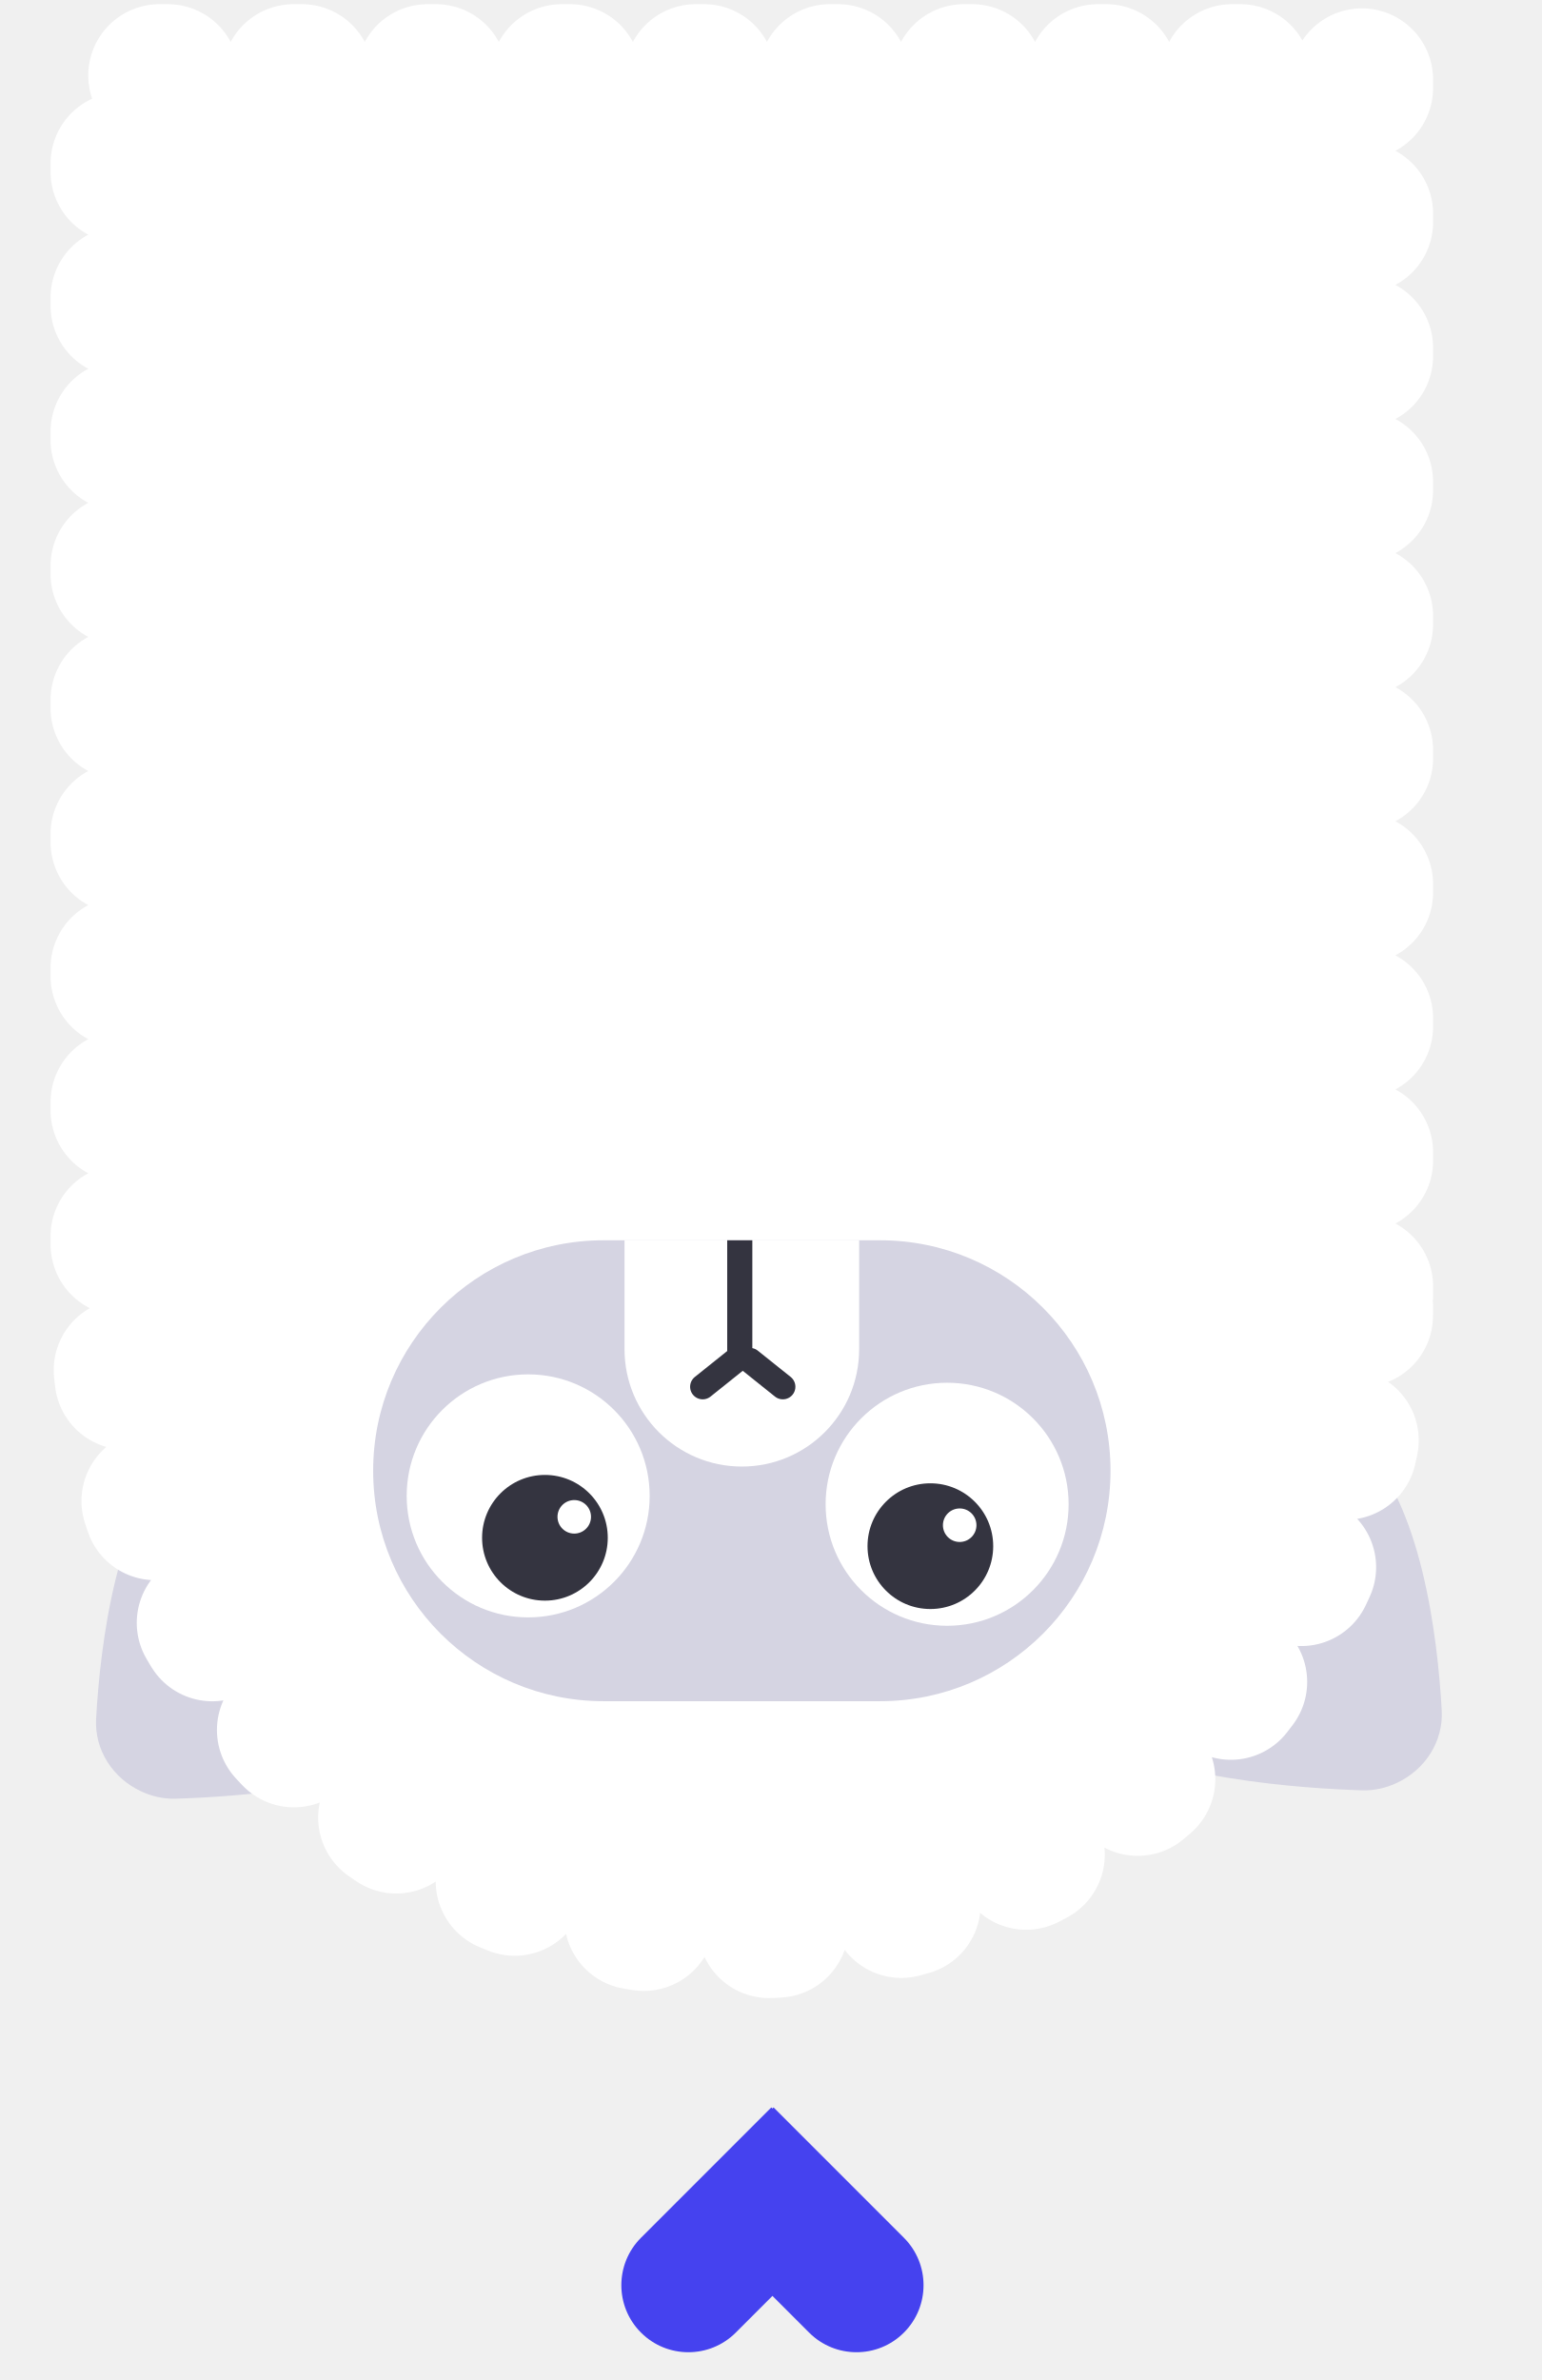
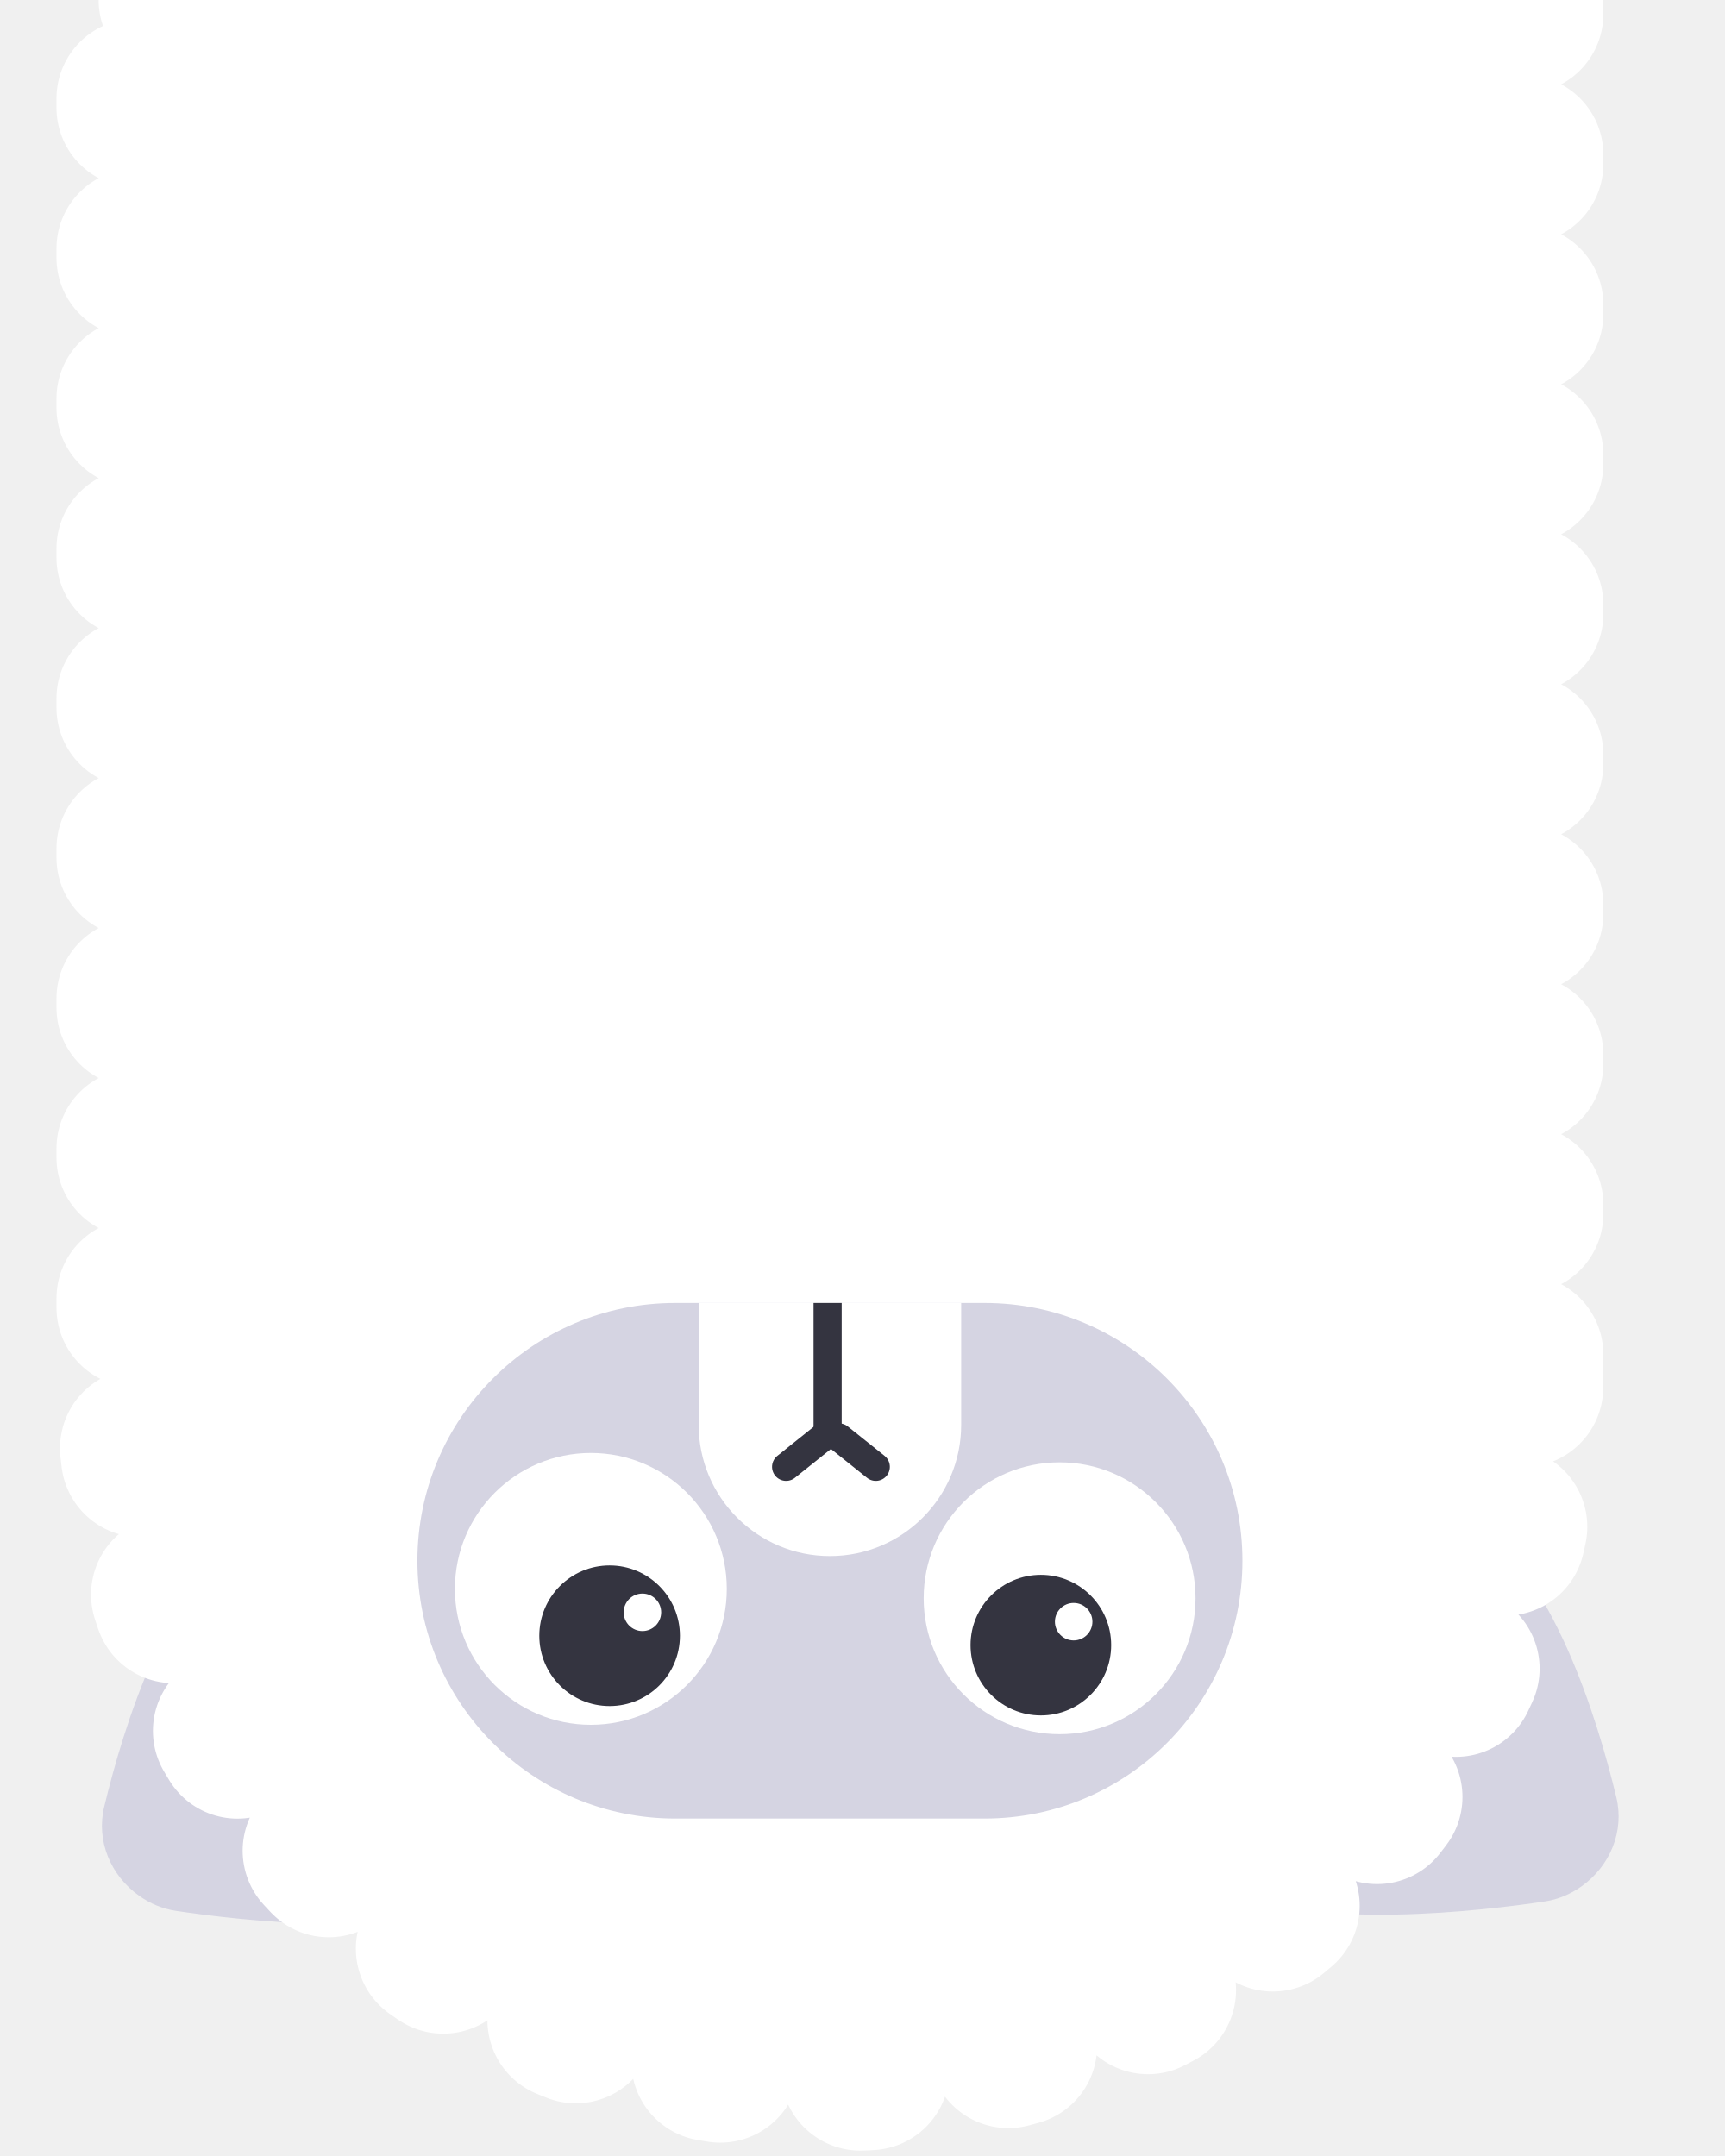
- <svg xmlns="http://www.w3.org/2000/svg" width="184" height="284" viewBox="0 0 184 284" fill="none">
-   <path d="M107.878 267.029C111.002 270.154 111.002 275.219 107.878 278.343V278.343C104.754 281.467 99.689 281.467 96.565 278.343L81.008 262.787L92.322 251.473L107.878 267.029Z" fill="#4542EF" />
-   <path d="M76.499 267.029C73.374 270.154 73.374 275.219 76.499 278.343V278.343C79.623 281.467 84.688 281.467 87.812 278.343L103.369 262.787L92.055 251.473L76.499 267.029Z" fill="#4542EF" />
-   <path d="M172.064 204.082C172.273 207.814 170.079 211.178 166.693 212.758V212.758C165.398 213.363 163.998 213.678 162.569 213.635C156.209 213.442 137.462 212.352 129.227 206.176C135.226 192.176 149.726 184.176 162.227 172.176C169.639 179.235 171.57 195.266 172.064 204.082Z" fill="#D5D4E2" />
-   <path d="M11.471 205.082C11.262 208.814 13.456 212.178 16.843 213.758V213.758C18.137 214.363 19.537 214.678 20.966 214.635C27.326 214.442 46.073 213.352 54.309 207.176C48.309 193.176 33.809 185.176 21.309 173.176C13.896 180.235 11.966 196.266 11.471 205.082Z" fill="#D5D4E2" />
-   <path d="M162.535 156C162.535 196.869 129.404 230 88.535 230V230C47.666 230 14.535 196.869 14.535 156L14.535 9L162.535 9L162.535 156Z" fill="white" stroke="white" stroke-width="17" stroke-linecap="round" stroke-linejoin="round" stroke-dasharray="1 15" />
-   <rect x="132.535" y="203" width="88" height="55" rx="27.5" transform="rotate(-180 132.535 203)" fill="#D5D4E2" />
-   <path d="M102.535 161C102.535 168.732 96.267 175 88.535 175V175C80.803 175 74.535 168.732 74.535 161L74.535 148L102.535 148L102.535 161Z" fill="white" />
-   <rect x="127.535" y="194" width="29" height="29" rx="14.5" transform="rotate(-180 127.535 194)" fill="white" />
-   <rect x="77.535" y="193" width="29" height="29" rx="14.5" transform="rotate(-180 77.5352 193)" fill="white" />
-   <rect x="118.535" y="192" width="15" height="15" rx="7.5" transform="rotate(-180 118.535 192)" fill="#343440" />
-   <rect width="4" height="4" rx="2" transform="matrix(-1 -8.74228e-08 -8.74228e-08 1 116.535 180)" fill="white" />
-   <rect x="72.535" y="191" width="15" height="15" rx="7.5" transform="rotate(-180 72.5352 191)" fill="#343440" />
-   <rect width="4" height="4" rx="2" transform="matrix(-1 -8.74228e-08 -8.74228e-08 1 70.5352 179)" fill="white" />
-   <line x1="93.427" y1="165.479" x2="89.506" y2="162.343" stroke="#343440" stroke-width="3" stroke-linecap="round" />
-   <line x1="1.5" y1="-1.5" x2="6.521" y2="-1.5" transform="matrix(0.780869 -0.624695 -0.624695 -0.780869 81.7539 165.245)" stroke="#343440" stroke-width="3" stroke-linecap="round" />
-   <line x1="88.289" y1="160.5" x2="88.289" y2="149.5" stroke="#343440" stroke-width="3" stroke-linecap="square" />
+ <svg xmlns="http://www.w3.org/2000/svg" width="184" height="230" viewBox="0 0 184 230" fill="none">
+   <path d="M172.411 191.746C173.286 195.379 171.73 199.082 168.682 201.243V201.243C167.516 202.07 166.195 202.631 164.782 202.844C158.491 203.795 139.851 206.082 130.643 201.482C134.036 186.633 146.868 176.164 157.015 162.118C165.573 167.735 170.345 183.16 172.411 191.746Z" fill="#D5D4E2" />
+   <path d="M11.114 192.746C10.24 196.379 11.795 200.082 14.844 202.243V202.243C16.009 203.07 17.33 203.631 18.743 203.844C25.035 204.795 43.674 207.082 52.883 202.482C49.489 187.633 36.657 177.164 26.51 163.118C17.953 168.735 13.181 184.16 11.114 192.746Z" fill="#D5D4E2" />
+   <path d="M162.525 147C162.525 187.869 129.394 221 88.525 221V221C47.656 221 14.525 187.869 14.525 147L14.525 0L162.525 0L162.525 147Z" fill="white" stroke="white" stroke-width="17" stroke-linecap="round" stroke-linejoin="round" stroke-dasharray="1 15" />
+   <rect x="132.525" y="194" width="88" height="55" rx="27.5" transform="rotate(-180 132.525 194)" fill="#D5D4E2" />
+   <path d="M102.525 152C102.525 159.732 96.257 166 88.525 166V166C80.793 166 74.525 159.732 74.525 152L74.525 139L102.525 139L102.525 152Z" fill="white" />
+   <rect x="127.525" y="185" width="29" height="29" rx="14.5" transform="rotate(-180 127.525 185)" fill="white" />
+   <rect x="77.525" y="184" width="29" height="29" rx="14.5" transform="rotate(-180 77.5254 184)" fill="white" />
+   <rect x="118.525" y="183" width="15" height="15" rx="7.5" transform="rotate(-180 118.525 183)" fill="#343440" />
+   <rect width="4" height="4" rx="2" transform="matrix(-1 -8.74228e-08 -8.74228e-08 1 116.525 171)" fill="white" />
+   <rect x="72.525" y="182" width="15" height="15" rx="7.5" transform="rotate(-180 72.5254 182)" fill="#343440" />
+   <rect width="4" height="4" rx="2" transform="matrix(-1 -8.74228e-08 -8.74228e-08 1 70.5254 170)" fill="white" />
+   <line x1="93.417" y1="156.479" x2="89.496" y2="153.343" stroke="#343440" stroke-width="3" stroke-linecap="round" />
+   <line x1="1.5" y1="-1.5" x2="6.521" y2="-1.5" transform="matrix(0.780869 -0.624695 -0.624695 -0.780869 81.7441 156.245)" stroke="#343440" stroke-width="3" stroke-linecap="round" />
+   <line x1="88.279" y1="151.5" x2="88.279" y2="140.5" stroke="#343440" stroke-width="3" stroke-linecap="square" />
</svg>
